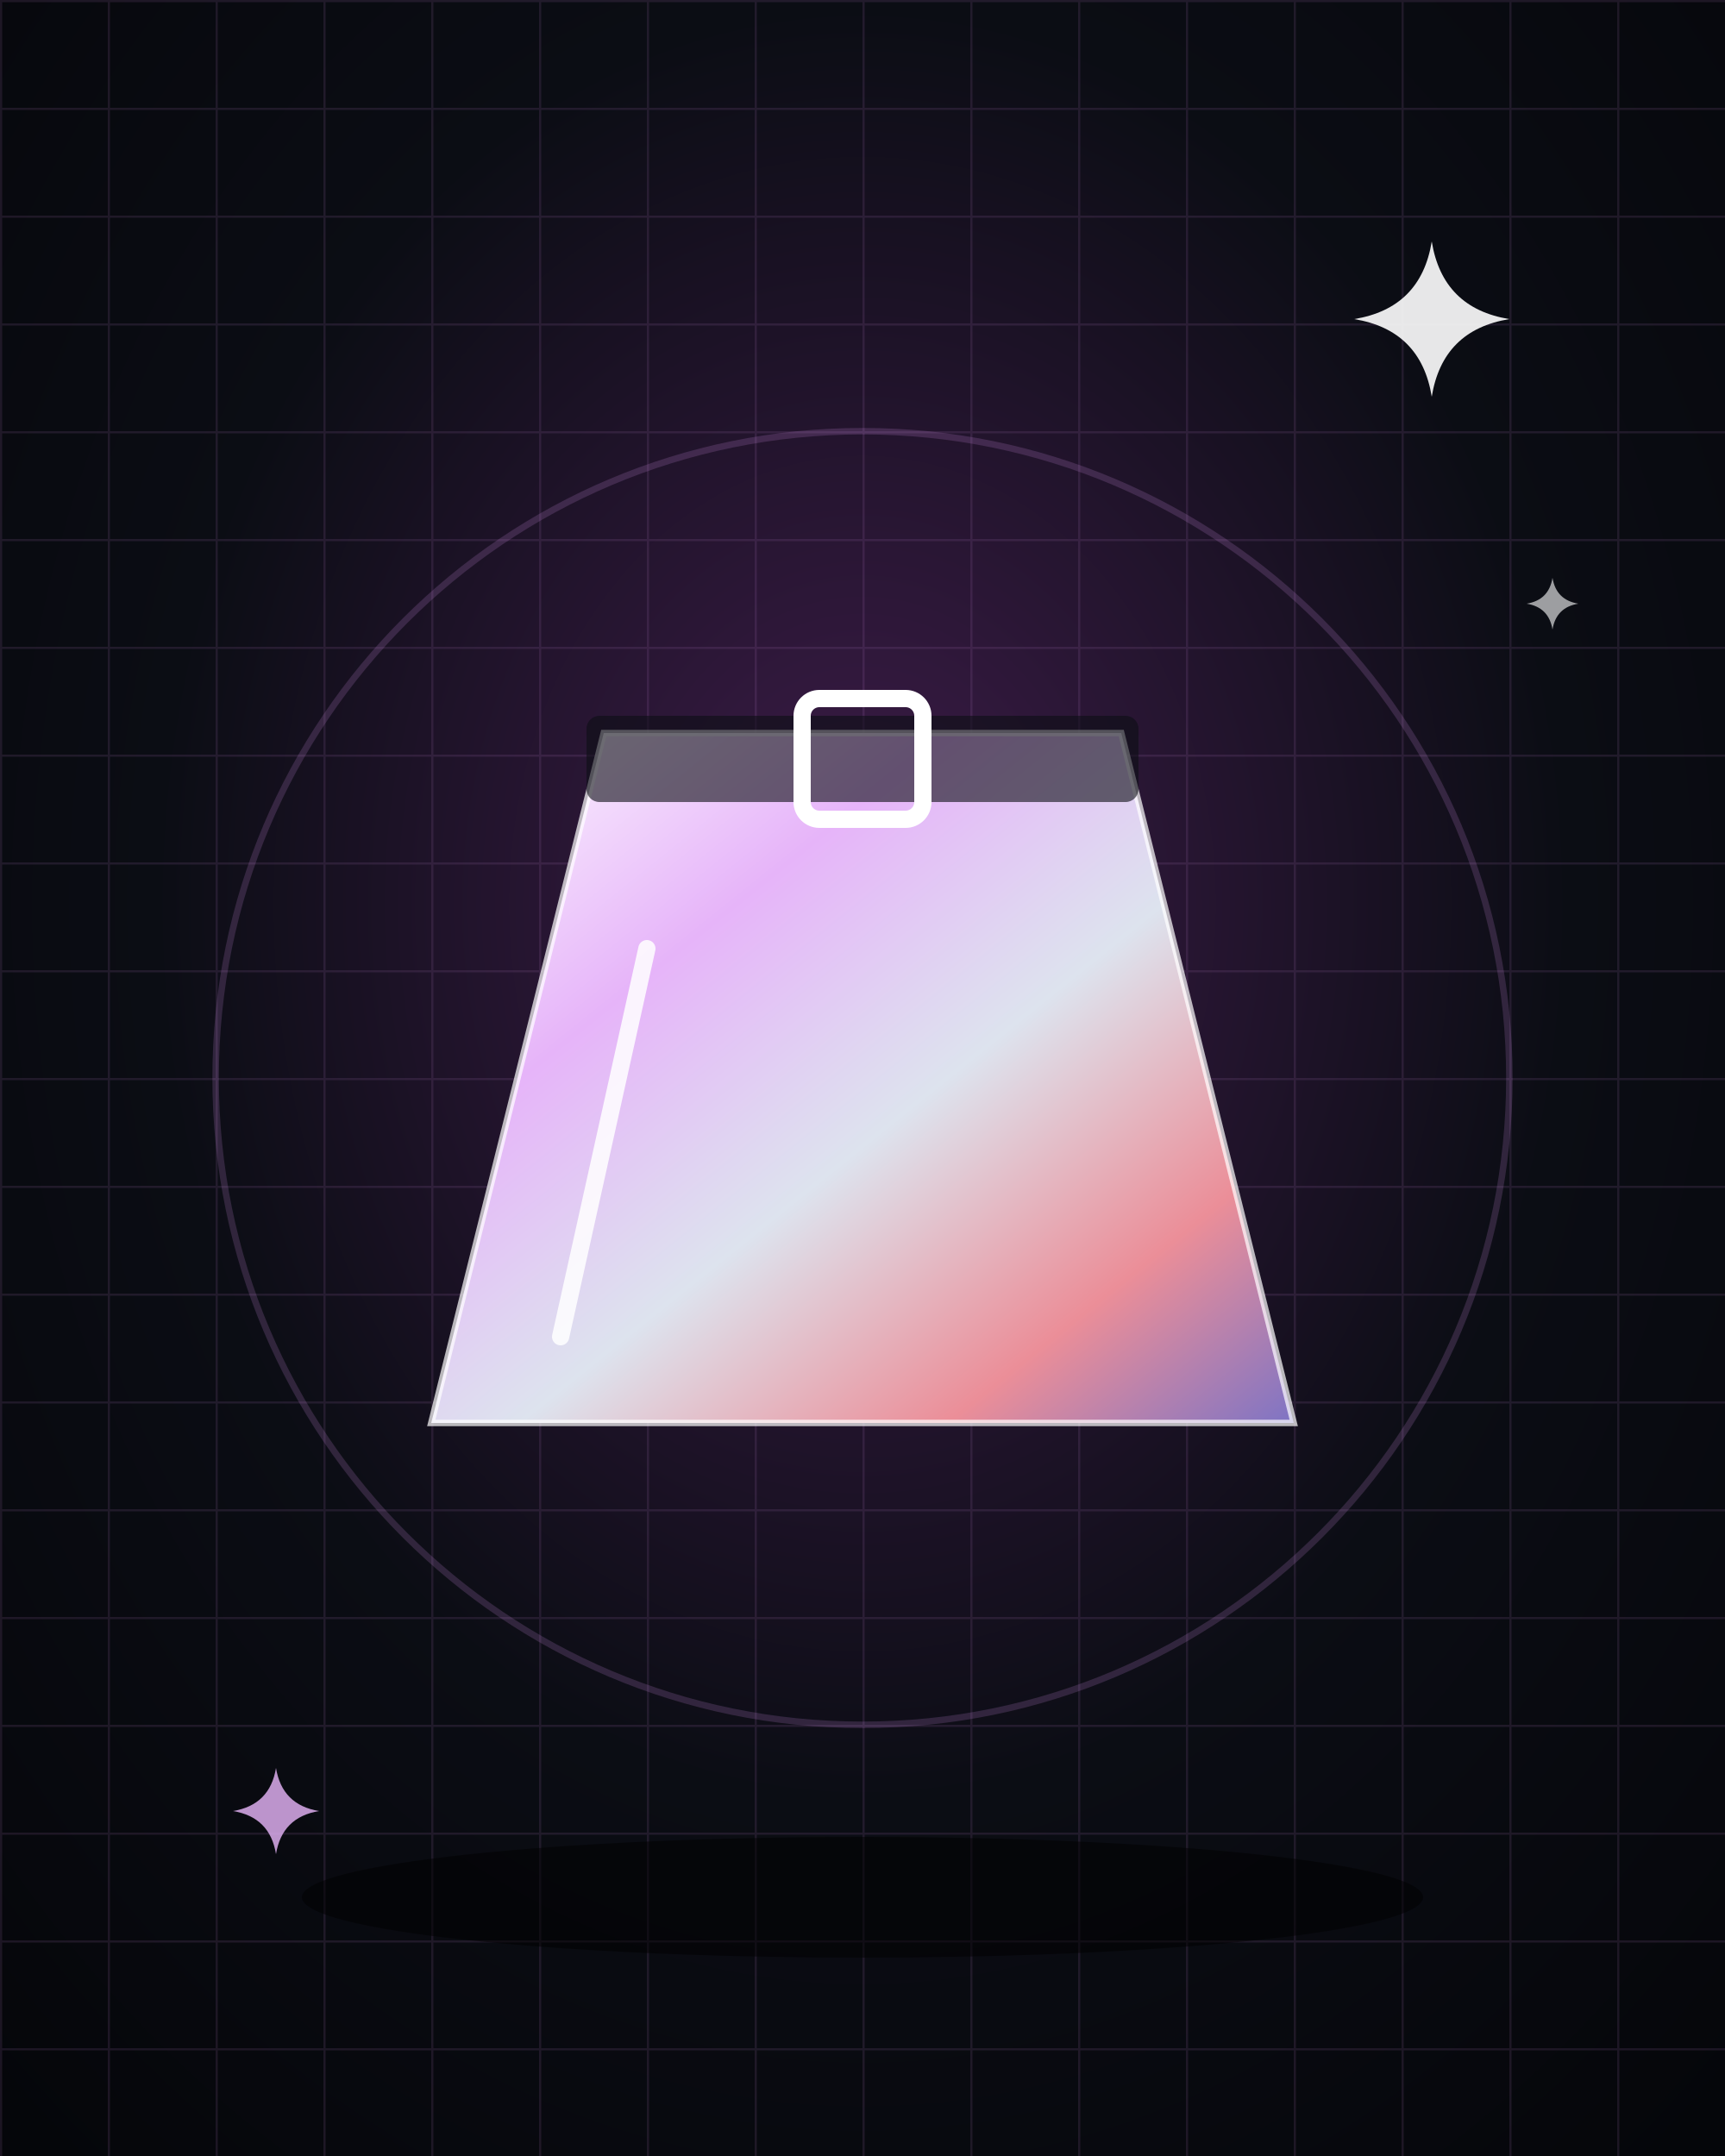
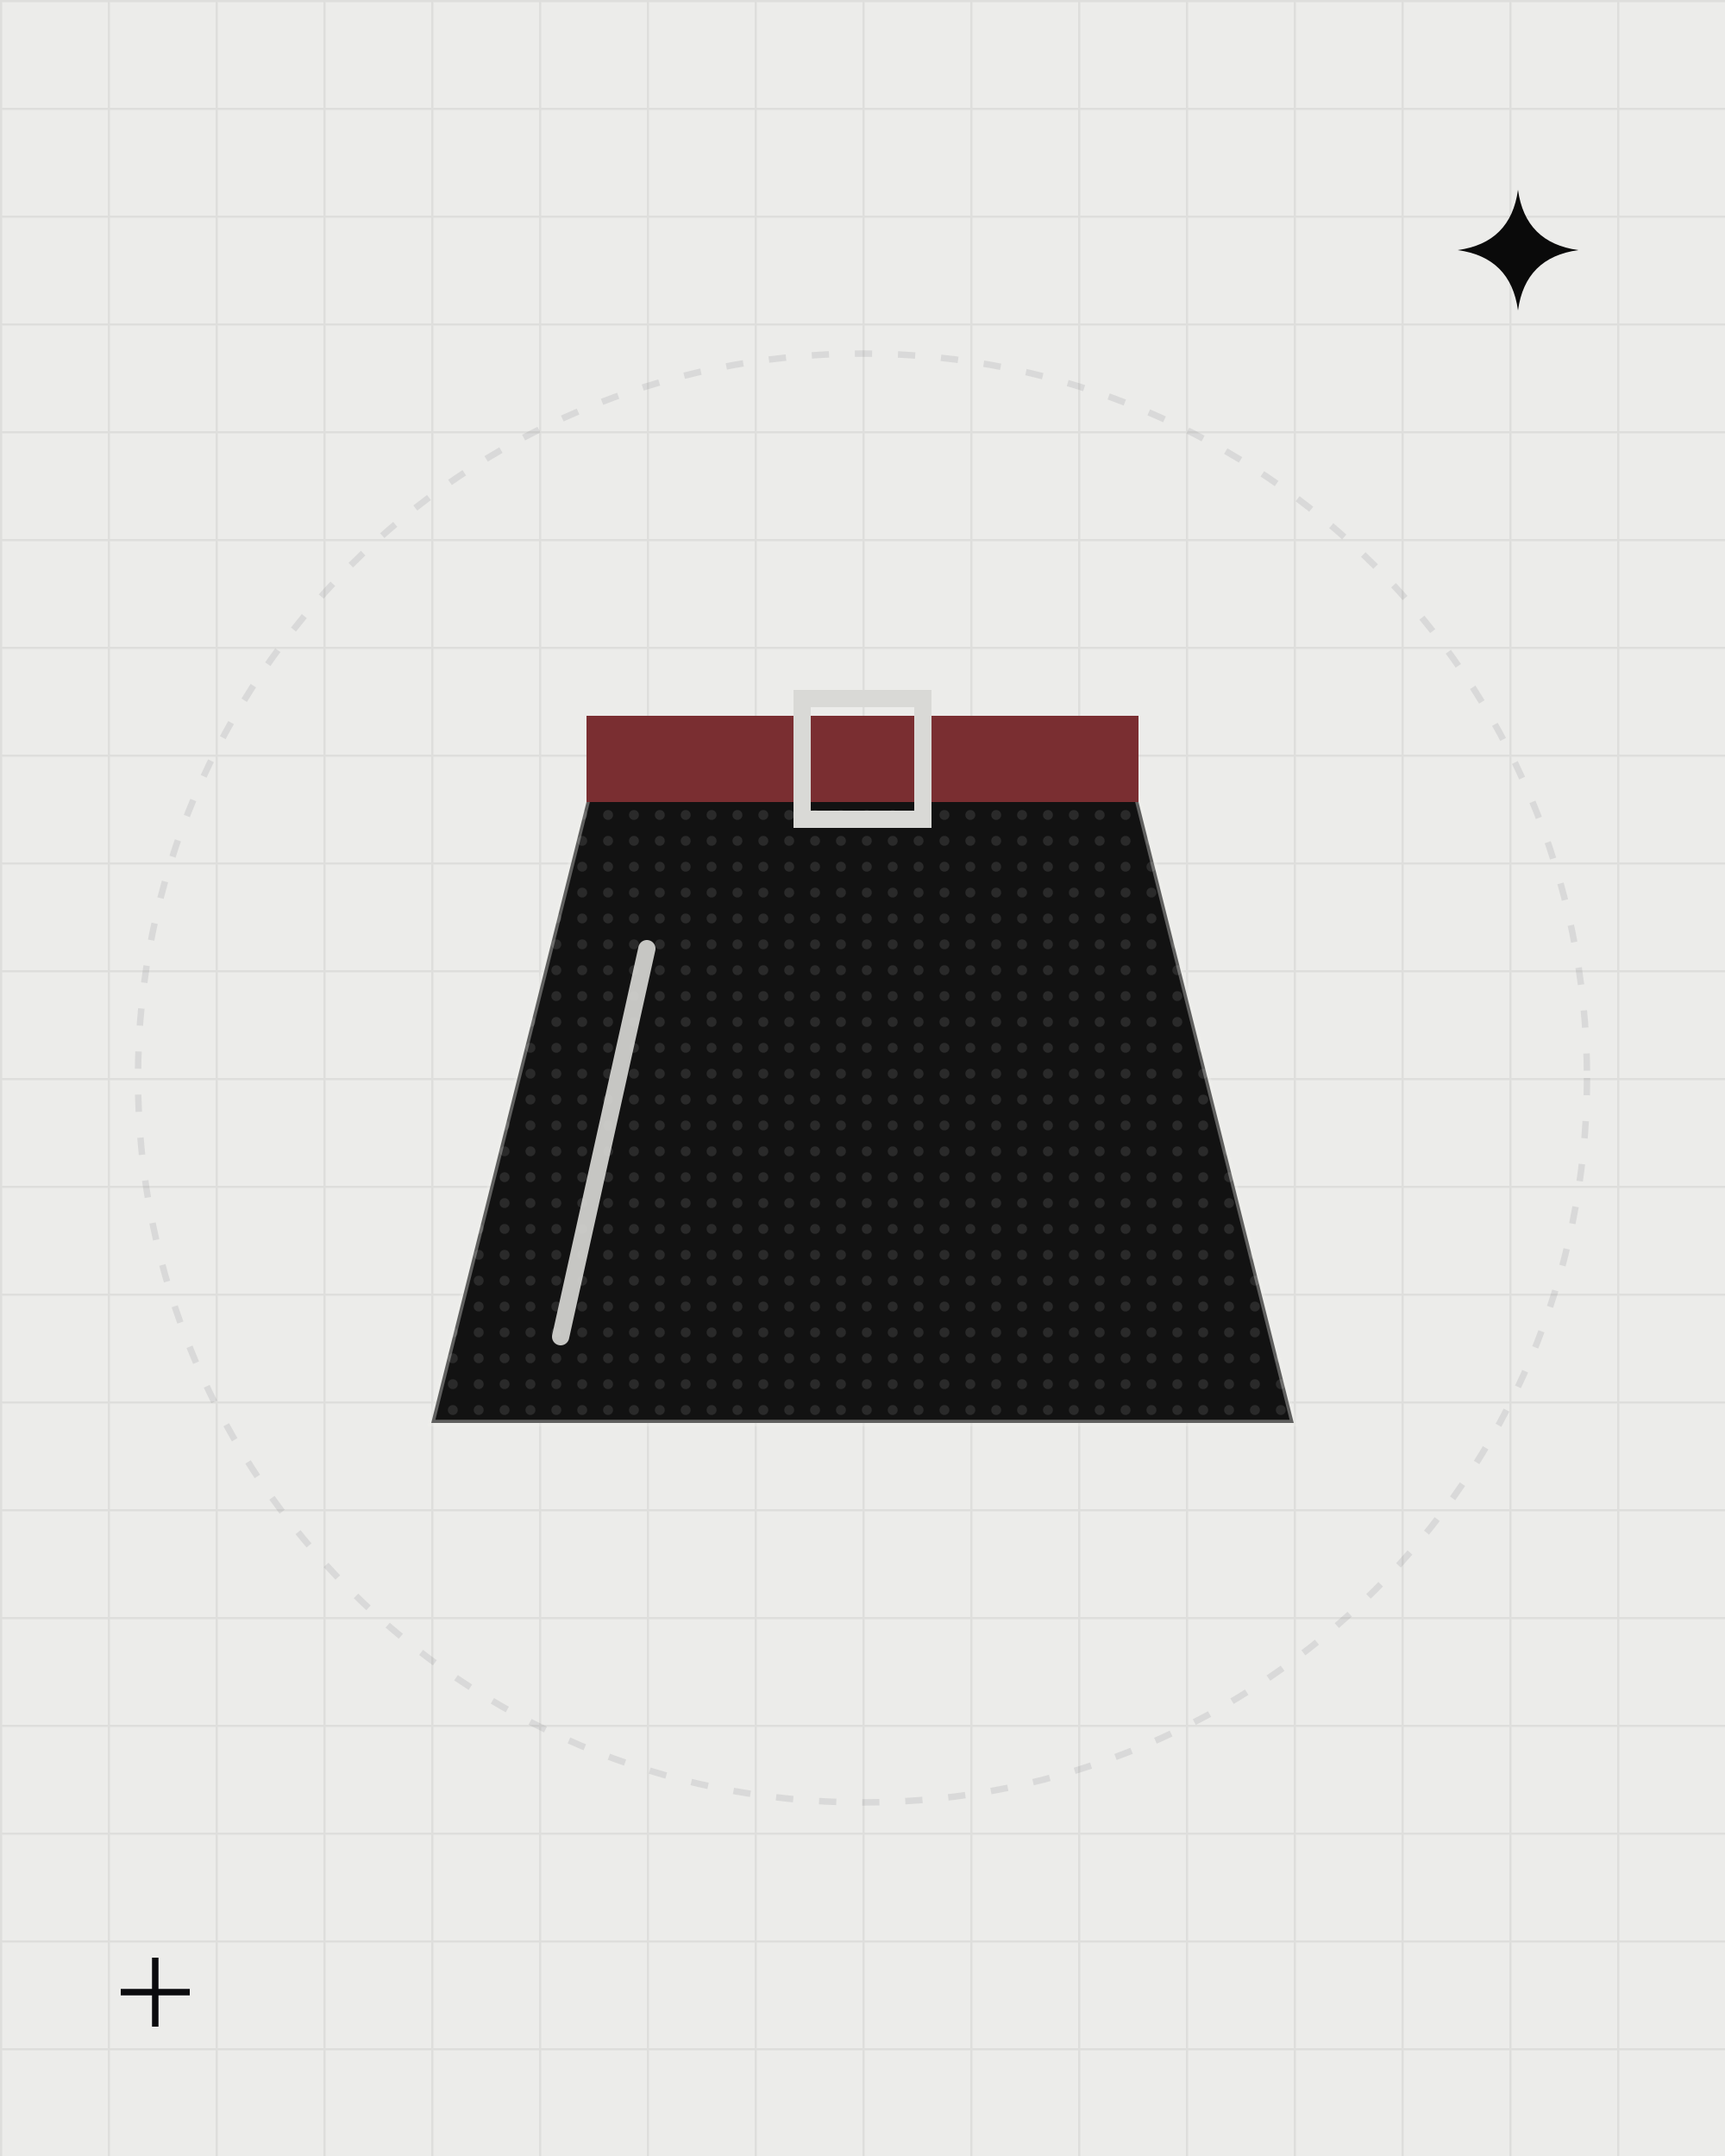
<svg xmlns="http://www.w3.org/2000/svg" viewBox="0 0 400 500" width="400" height="500">
  <defs>
-     <radialGradient id="bg" cx=".5" cy=".42" r=".75">
-       <stop offset="0" stop-color="hsl(284,45%,20%)" />
-       <stop offset=".55" stop-color="#0B0D14" />
-       <stop offset="1" stop-color="#05060A" />
-     </radialGradient>
-     <linearGradient id="c" x1="0" y1="0" x2="1" y2="1">
-       <stop offset="0" stop-color="#FFFFFF" />
-       <stop offset=".3" stop-color="hsl(284,85%,84%)" />
-       <stop offset=".55" stop-color="#DDE3EE" />
-       <stop offset=".8" stop-color="hsl(354,70%,74%)" />
-       <stop offset="1" stop-color="#7F74C4" />
-     </linearGradient>
+     <pattern id="c" width="6" height="6" patternUnits="userSpaceOnUse">
+       <rect width="6" height="6" fill="#121212" />
+       <circle cx="3" cy="3" r="1.15" fill="#2a2a2a" />
+     </pattern>
    <pattern id="grid" width="25" height="25" patternUnits="userSpaceOnUse">
-       <path d="M25 0H0V25" fill="none" stroke="hsl(284,60%,70%)" stroke-opacity=".12" />
+       <path d="M25 0H0V25" fill="none" stroke="#0b0b0e" stroke-opacity=".06" />
    </pattern>
    <pattern id="mesh" width="10" height="10" patternUnits="userSpaceOnUse">
-       <path d="M0 5L5 0L10 5L5 10Z" fill="none" stroke="#FFFFFF" stroke-opacity=".75" stroke-width="1.2" />
+       <path d="M0 5L5 0L10 5L5 10Z" fill="none" stroke="#121212" stroke-opacity=".85" stroke-width="1.3" />
    </pattern>
  </defs>
-   <rect width="400" height="500" fill="url(#bg)" />
+   <rect width="400" height="500" fill="#ececea" />
  <rect width="400" height="500" fill="url(#grid)" />
-   <circle cx="200" cy="250" r="150" fill="none" stroke="hsl(284,70%,75%)" stroke-opacity=".18" stroke-width="1.5" />
-   <ellipse cx="200" cy="440" rx="130" ry="14" fill="#000" opacity=".5" />
-   <path d="M140 170L260 170L300 330L100 330Z" fill="url(#c)" stroke="rgba(255,255,255,.7)" stroke-width="1.5" />
-   <rect x="136" y="166" width="128" height="20" rx="3" fill="#0B0D14" opacity=".6" />
-   <rect x="186" y="162" width="28" height="28" rx="4" fill="none" stroke="#FFFFFF" stroke-width="4" />
-   <path d="M150 220L130 310" stroke="rgba(255,255,255,.85)" stroke-width="4" fill="none" stroke-linecap="round" />
-   <path d="M332 56Q334.52 71.48 350 74Q334.52 76.52 332 92Q329.48 76.52 314 74Q329.48 71.48 332 56Z" fill="#FFFFFF" opacity=".9" />
-   <path d="M64 410Q65.4 418.6 74 420Q65.4 421.4 64 430Q62.6 421.4 54 420Q62.6 418.6 64 410Z" fill="hsl(284,90%,85%)" opacity=".8" />
-   <path d="M360 134Q360.84 139.16 366 140Q360.84 140.84 360 146Q359.16 140.84 354 140Q359.16 139.16 360 134Z" fill="#FFFFFF" opacity=".6" />
+   <circle cx="200" cy="250" r="168" fill="none" stroke="#0b0b0e" stroke-opacity=".08" stroke-width="1.5" stroke-dasharray="4 6" />
+   <path d="M140 170L260 170L300 330L100 330Z" fill="url(#c)" stroke="#f0f0ee" stroke-opacity=".35" stroke-width="1.5" />
+   <rect x="136" y="166" width="128" height="20" fill="#7a2e31" />
+   <rect x="186" y="162" width="28" height="28" fill="none" stroke="#d9d9d6" stroke-width="4" />
+   <path d="M150 220L130 310" stroke="#d9d9d6" stroke-width="4" fill="none" stroke-linecap="round" opacity=".9" />
+   <path d="M352 44Q353.68 56.32 366 58Q353.68 59.68 352 72Q350.32 59.68 338 58Q350.32 56.32 352 44Z" fill="#0a0a0a" />
+   <path d="M28 462h16M36 454v16" stroke="#0b0b0e" stroke-width="1.5" />
</svg>
